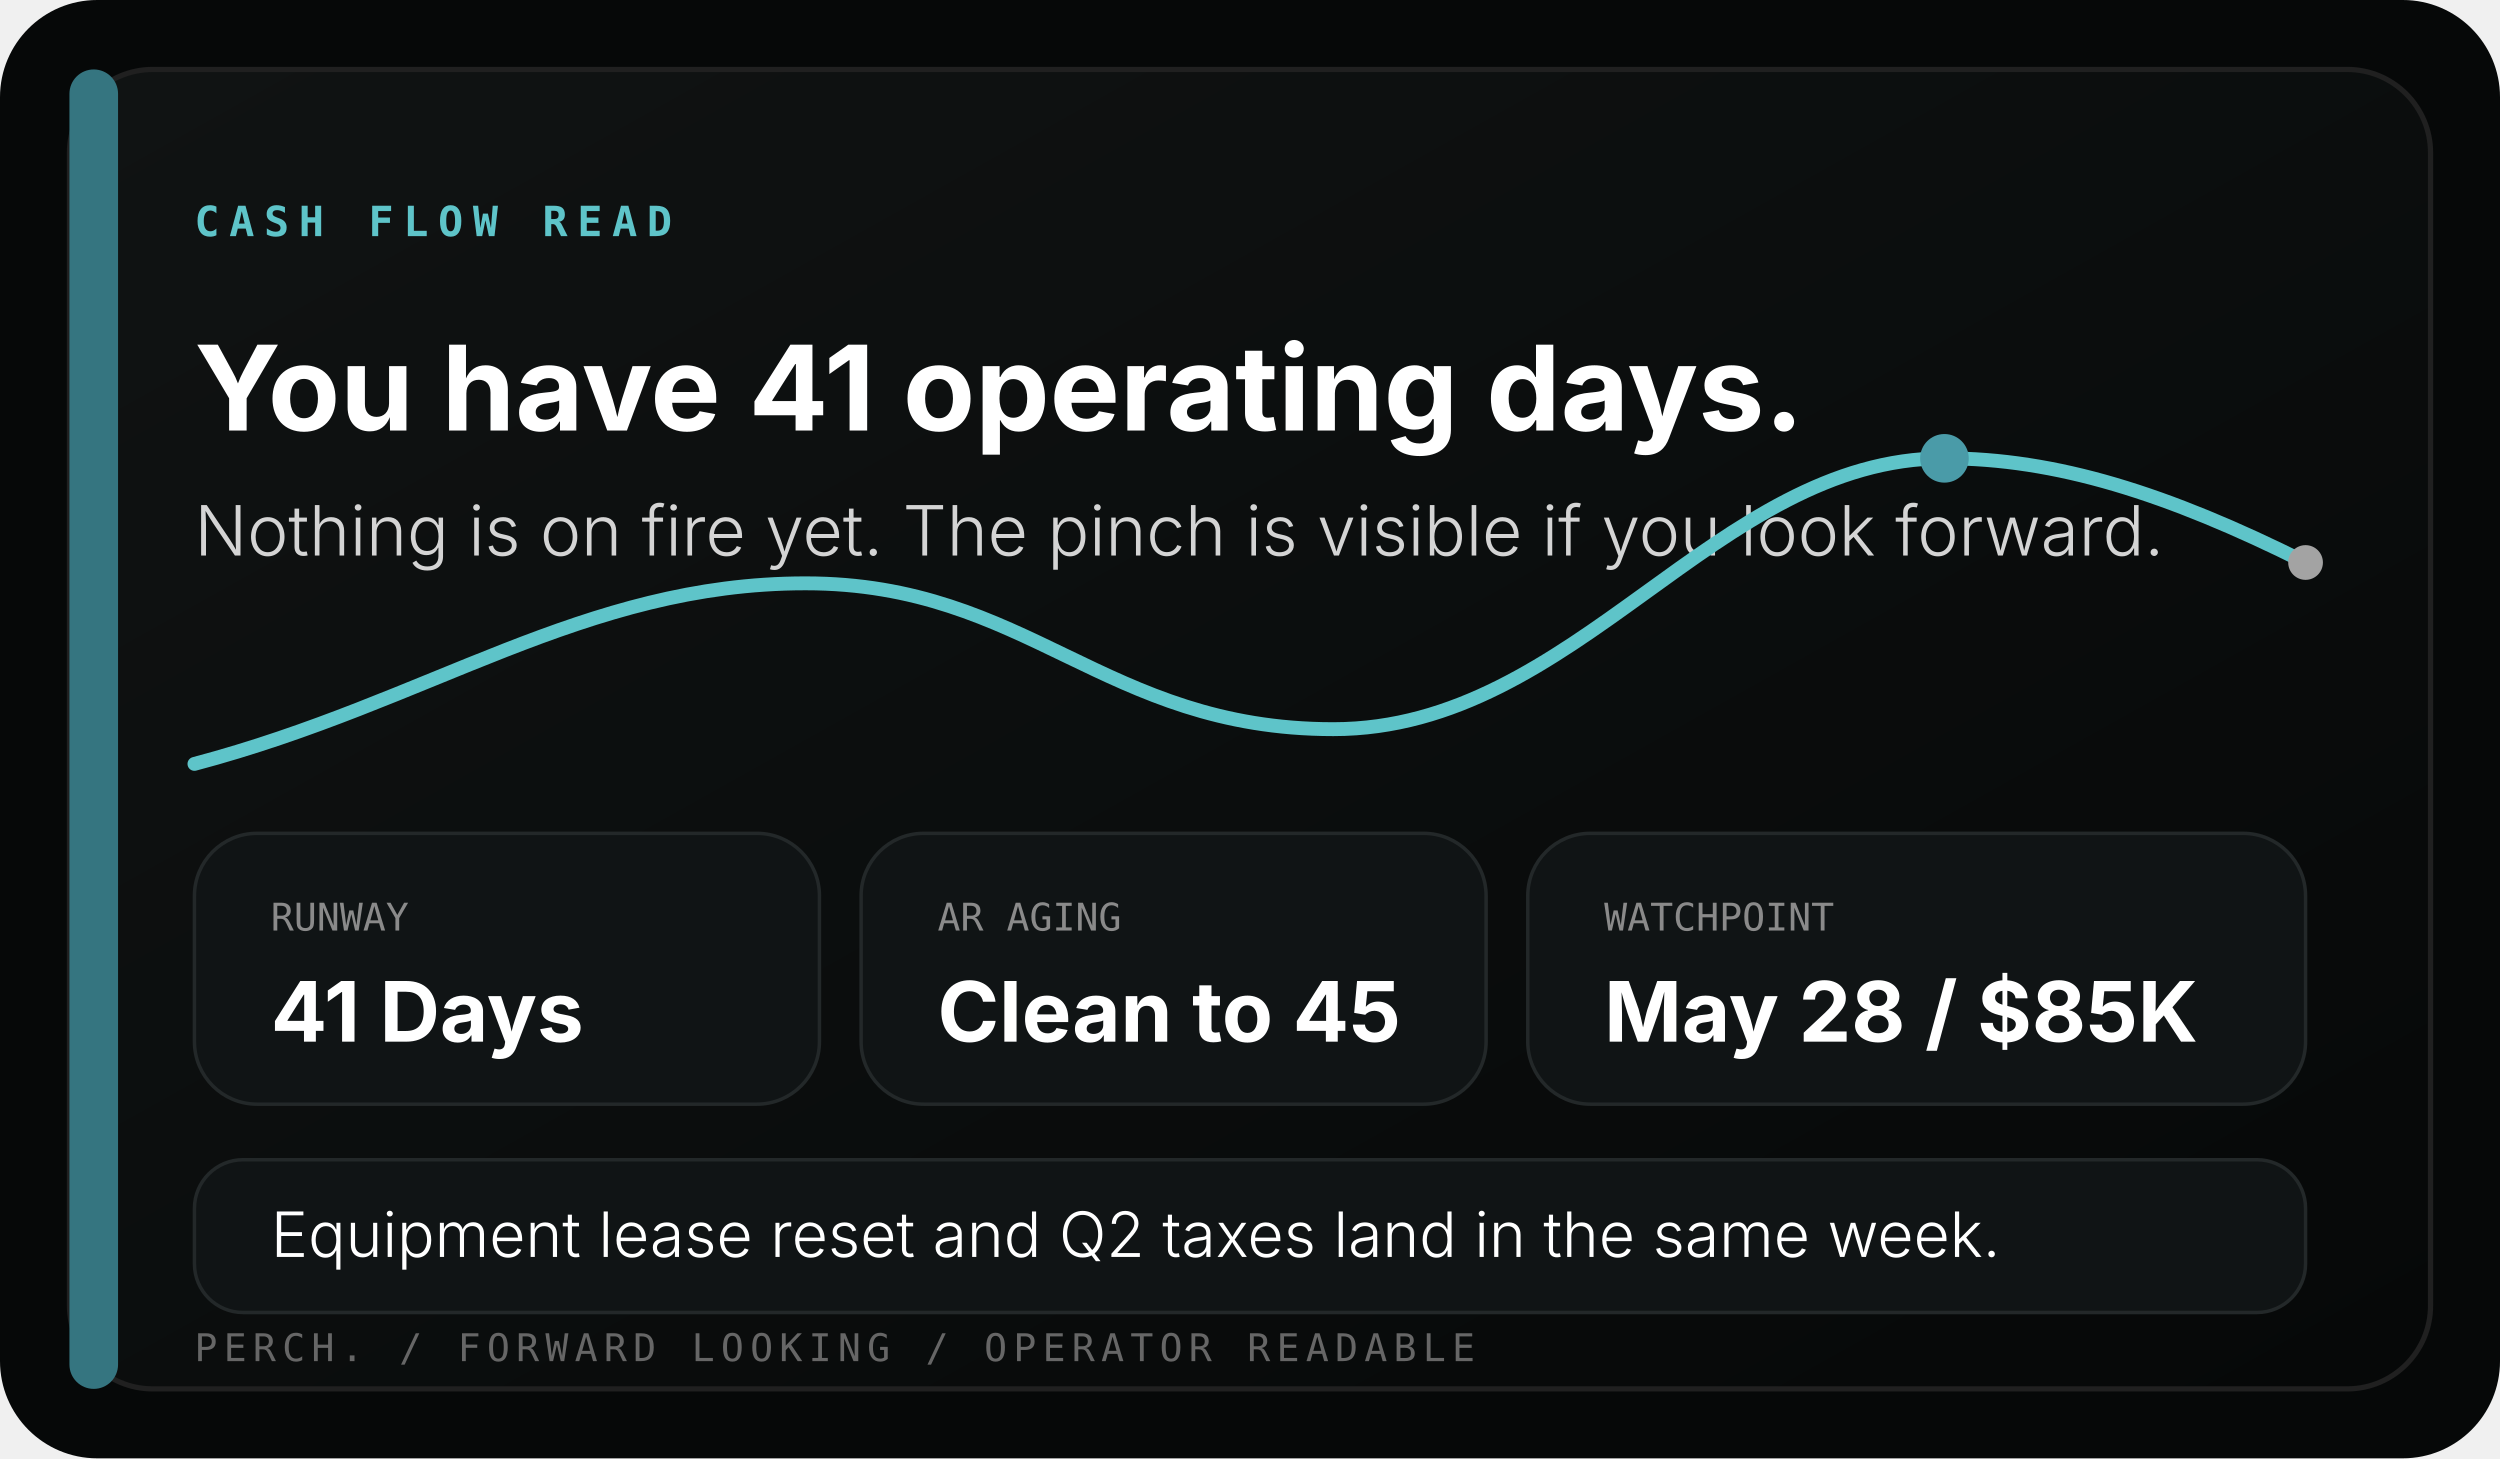
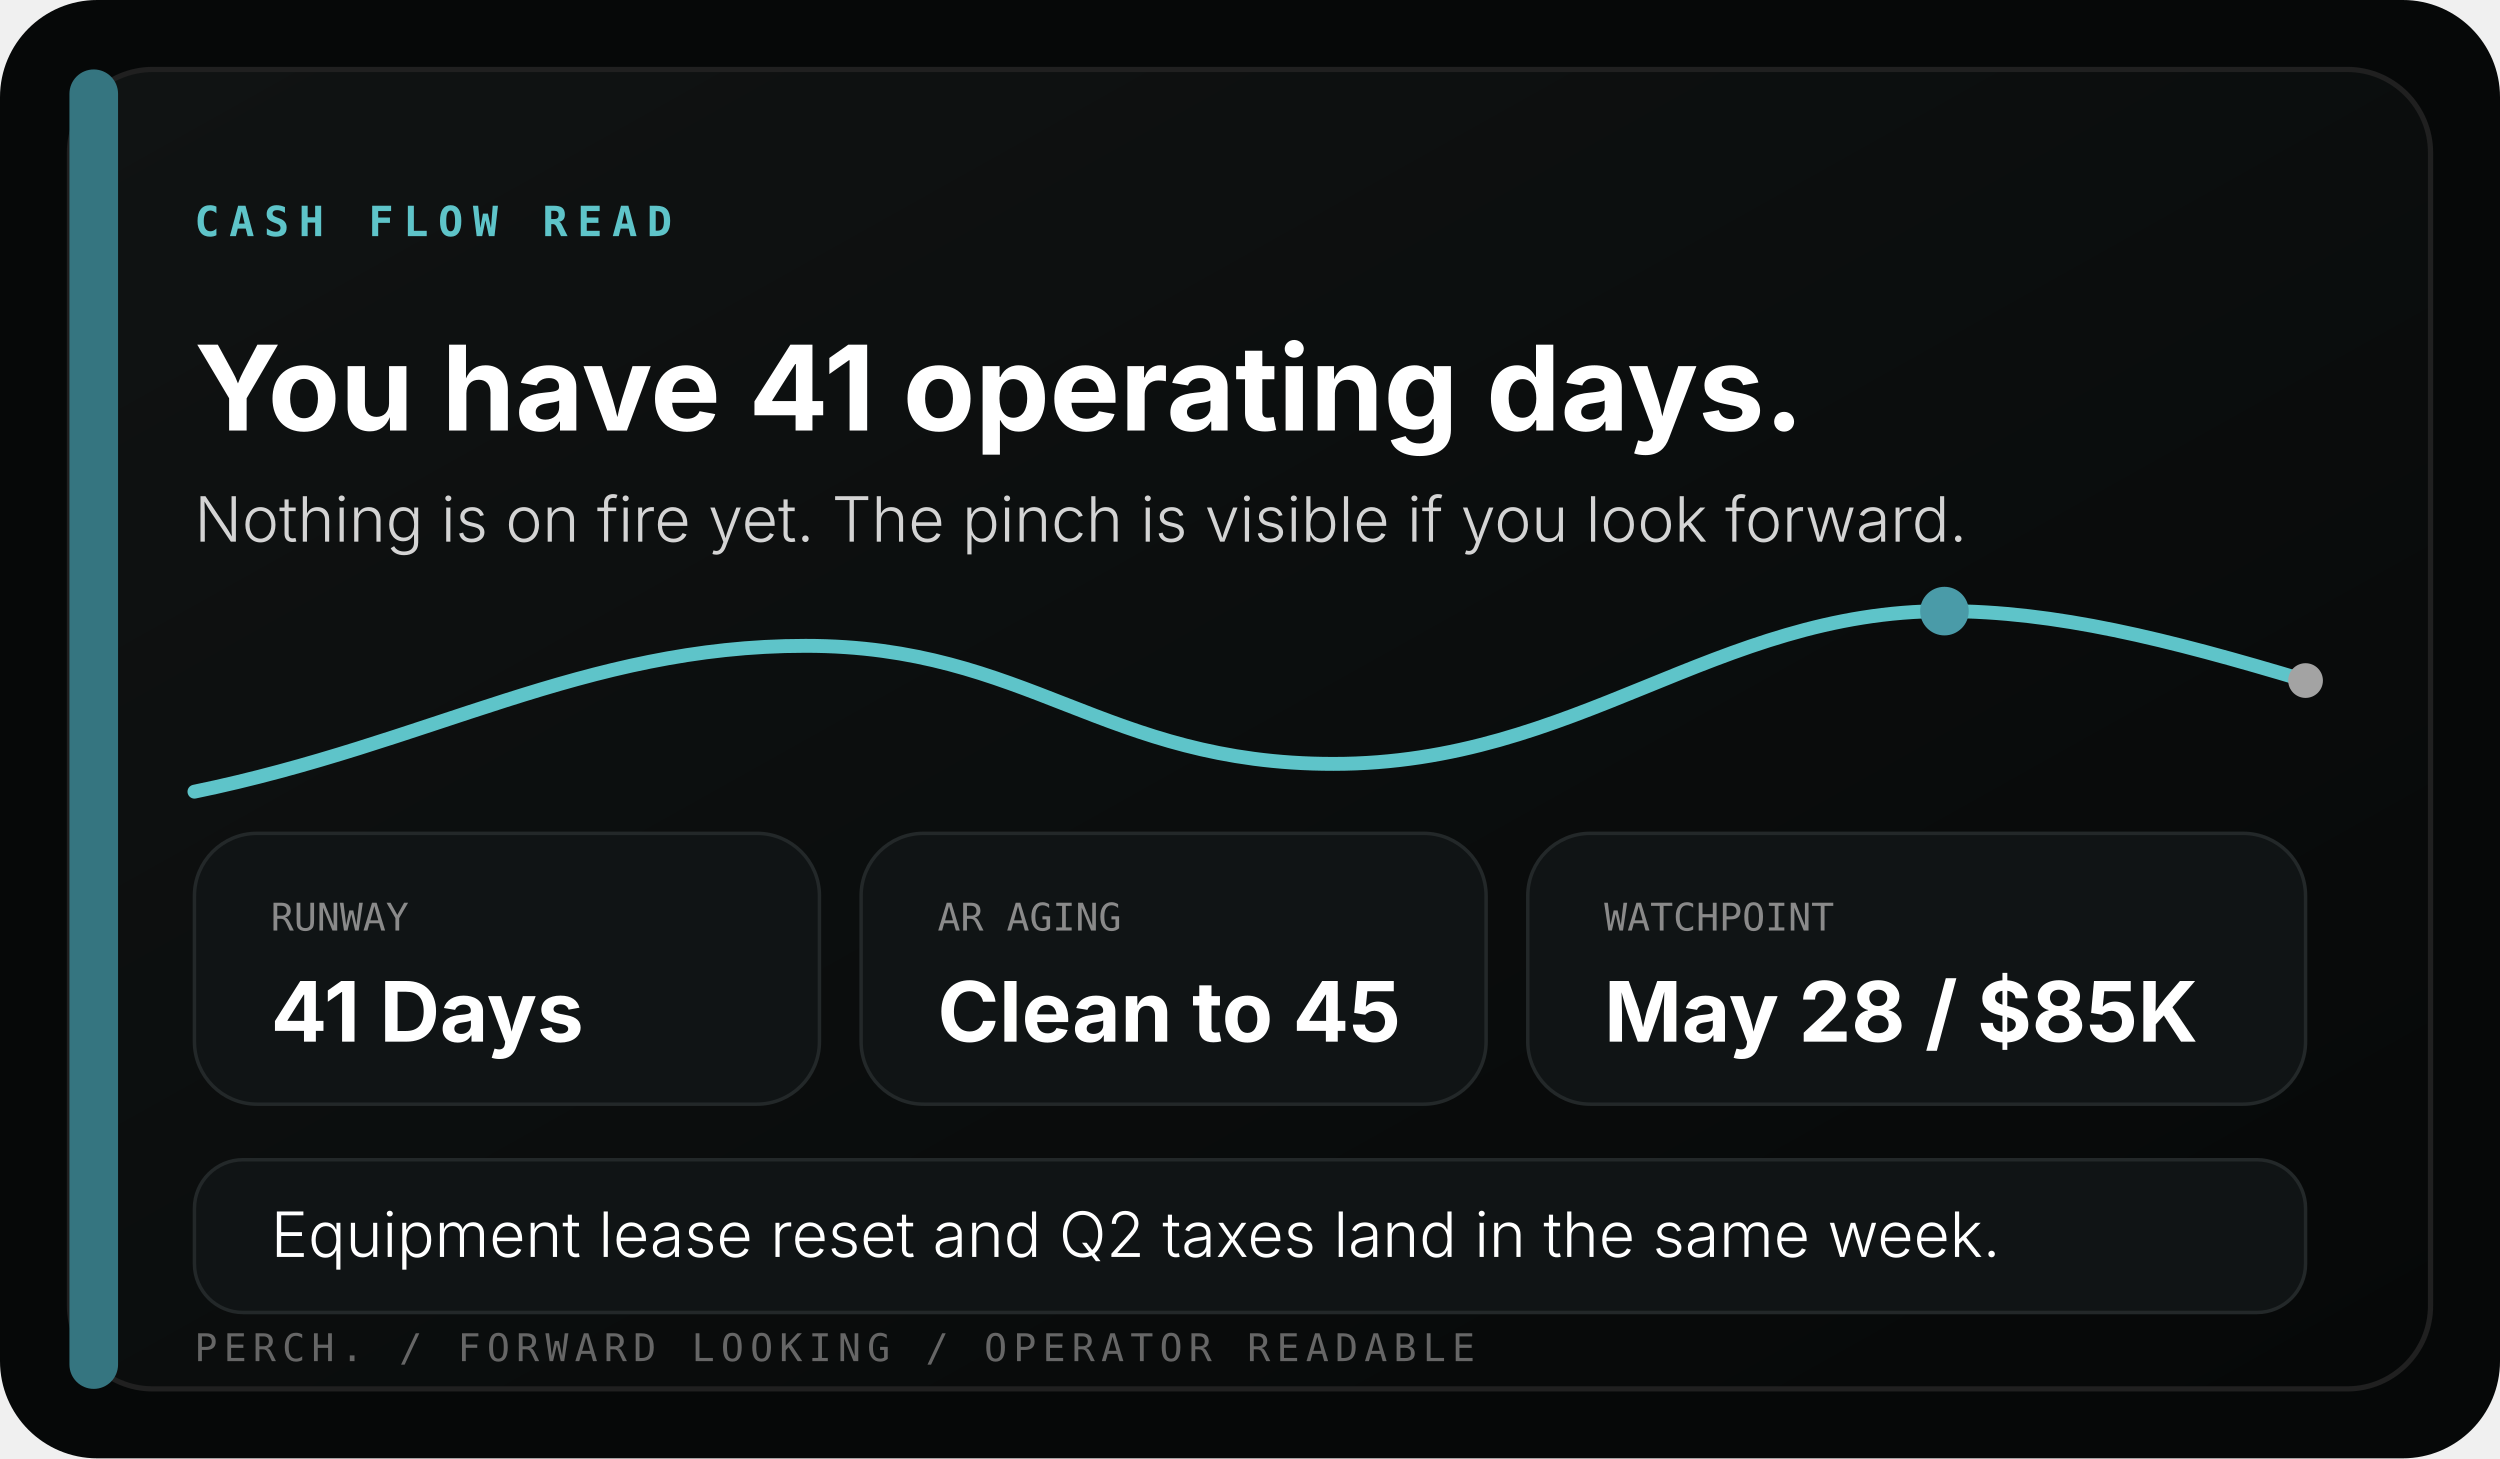
<svg xmlns="http://www.w3.org/2000/svg" width="720" height="420" viewBox="0 0 720 420">
  <defs>
    <linearGradient id="cashWash" x1="0" y1="0" x2="1" y2="1">
      <stop offset="0%" stop-color="#101313" />
      <stop offset="100%" stop-color="#060808" />
    </linearGradient>
  </defs>
  <rect width="720" height="420" rx="28" fill="#060808" />
  <rect x="20" y="20" width="680" height="380" rx="24" fill="url(#cashWash)" stroke="#202020" stroke-width="1.5" />
  <rect x="20" y="20" width="14" height="380" rx="7" fill="#357580" />
  <text x="56" y="68" font-family="JetBrains Mono, monospace" font-size="12" font-weight="600" letter-spacing="2.8" fill="#5EC4C9">CASH FLOW READ</text>
  <text x="56" y="124" font-family="Inter, system-ui, sans-serif" font-size="34" font-weight="700" fill="#FFFFFF">You have 41 operating days.</text>
-   <text x="56" y="160" font-family="Inter, system-ui, sans-serif" font-size="20" font-weight="300" fill="#D4D4D4">Nothing is on fire yet. The pinch is visible if you look forward.</text>
-   <path d="M 56 220 C 124 202 168 168 232 168 C 296 168 318 210 384 210 C 454 210 494 132 560 132 C 592 132 624 142 664 162" fill="none" stroke="#5EC4C9" stroke-width="4" stroke-linecap="round" />
-   <circle cx="560" cy="132" r="7" fill="#4A9BA8" />
-   <circle cx="664" cy="162" r="5" fill="#A3A3A3" />
+   <text x="56" y="156" font-family="Inter, system-ui, sans-serif" font-size="18" font-weight="300" fill="#D4D4D4">Nothing is on fire yet. The pinch is visible if you look forward.</text>
+   <path d="M 56 228 C 124 214 168 186 232 186 C 296 186 318 220 384 220 C 454 220 494 176 560 176 C 592 176 624 184 664 196" fill="none" stroke="#5EC4C9" stroke-width="4" stroke-linecap="round" />
+   <circle cx="560" cy="176" r="7" fill="#4A9BA8" />
+   <circle cx="664" cy="196" r="5" fill="#A3A3A3" />
  <rect x="56" y="240" width="180" height="78" rx="18" fill="#101415" stroke="#232829" />
  <rect x="248" y="240" width="180" height="78" rx="18" fill="#101415" stroke="#232829" />
  <rect x="440" y="240" width="224" height="78" rx="18" fill="#101415" stroke="#232829" />
  <text x="78" y="268" font-family="JetBrains Mono, monospace" font-size="11" fill="#8A8A8A">RUNWAY</text>
  <text x="78" y="300" font-family="Inter, system-ui, sans-serif" font-size="24" font-weight="700" fill="#FFFFFF">41 Days</text>
  <text x="270" y="268" font-family="JetBrains Mono, monospace" font-size="11" fill="#8A8A8A">AR AGING</text>
  <text x="270" y="300" font-family="Inter, system-ui, sans-serif" font-size="24" font-weight="700" fill="#FFFFFF">Clean to 45</text>
  <text x="462" y="268" font-family="JetBrains Mono, monospace" font-size="11" fill="#8A8A8A">WATCHPOINT</text>
  <text x="462" y="300" font-family="Inter, system-ui, sans-serif" font-size="24" font-weight="700" fill="#FFFFFF">May 28 / $85K</text>
  <rect x="56" y="334" width="608" height="44" rx="14" fill="#101415" stroke="#232829" />
  <text x="78" y="362" font-family="Inter, system-ui, sans-serif" font-size="18" font-weight="300" fill="#FFFFFF">Equipment lease reset and Q2 taxes land in the same week.</text>
  <text x="56" y="392" font-family="JetBrains Mono, monospace" font-size="11" font-weight="500" letter-spacing="1.8" fill="#666666">PERCH. / FORWARD LOOKING / OPERATOR READABLE</text>
</svg>
